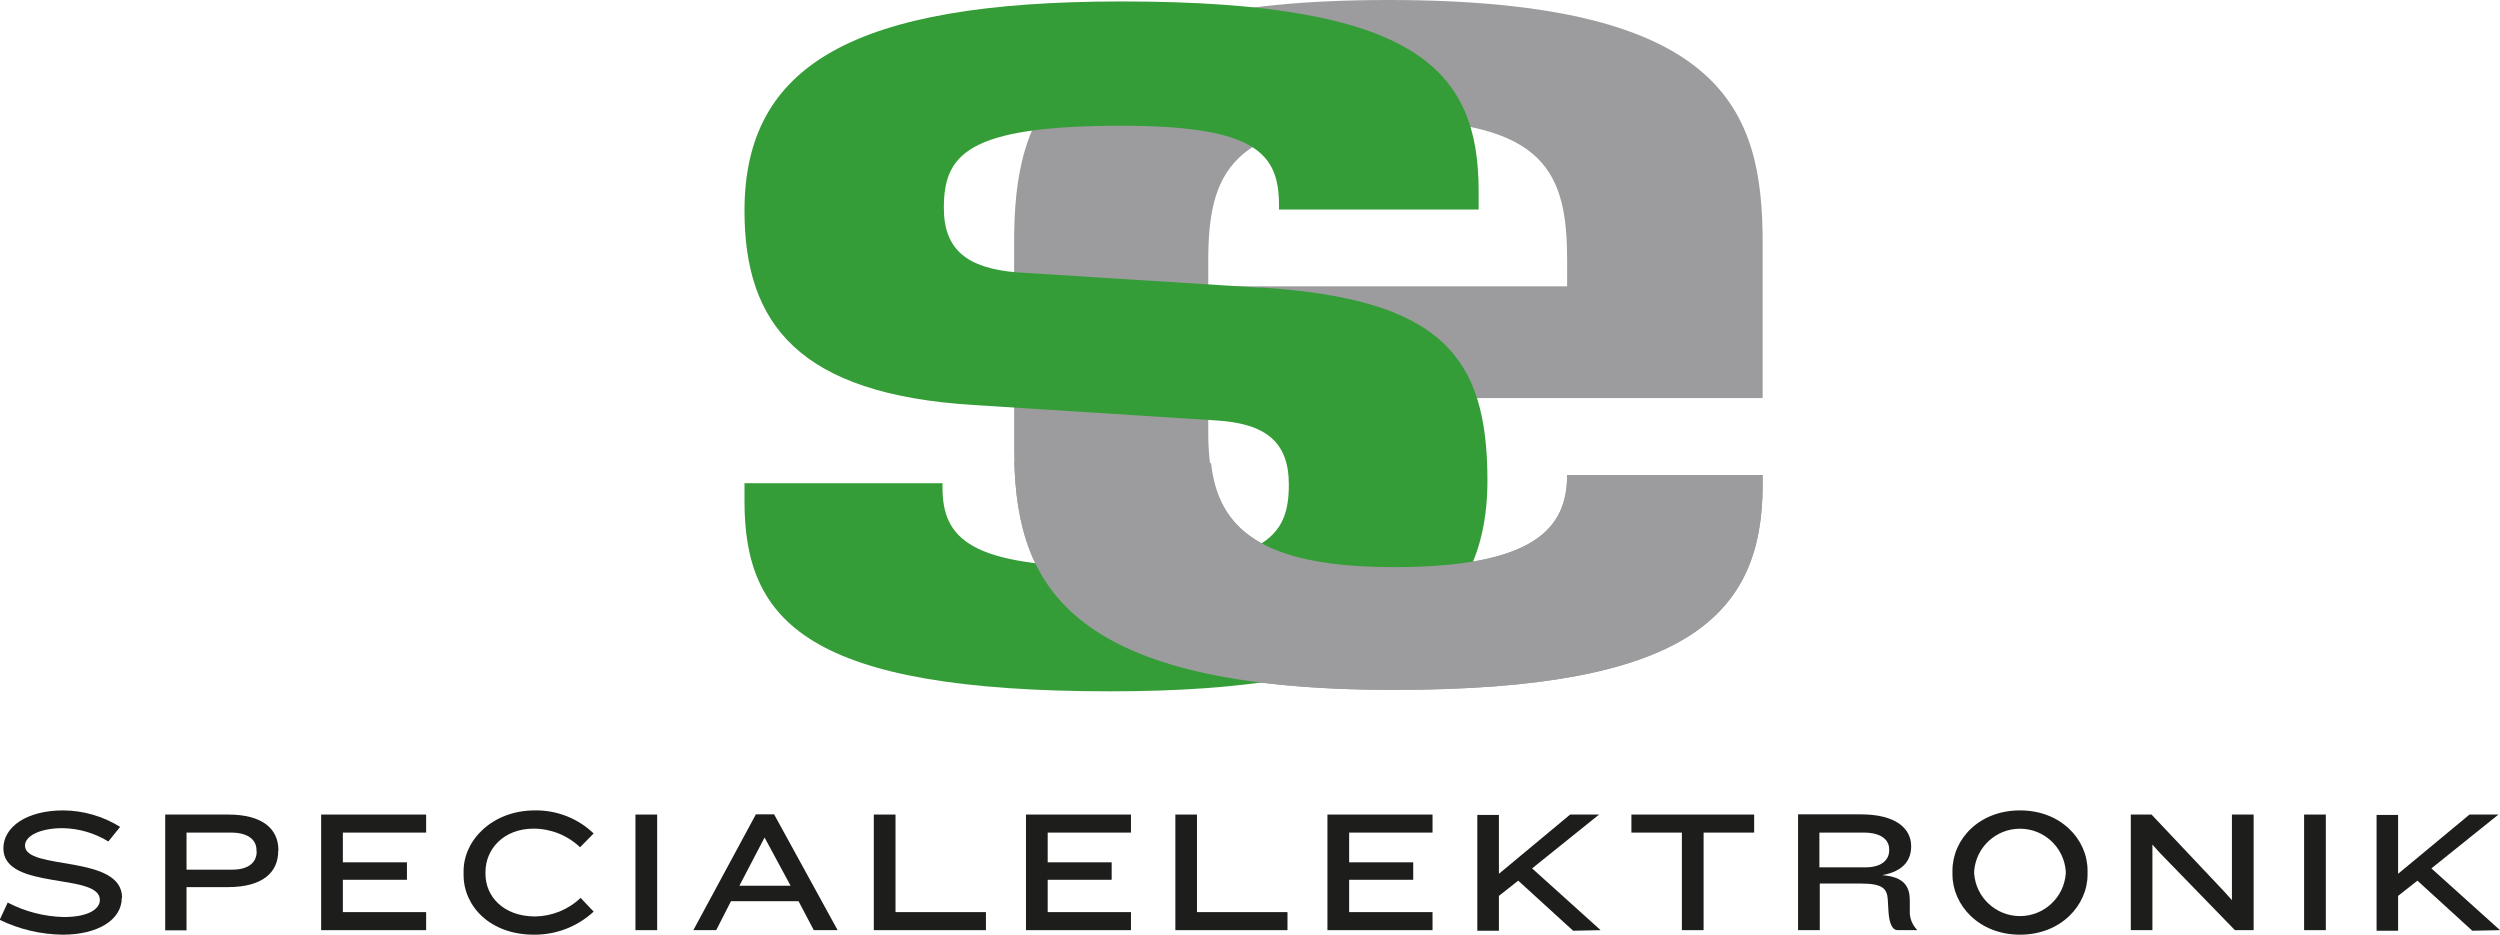
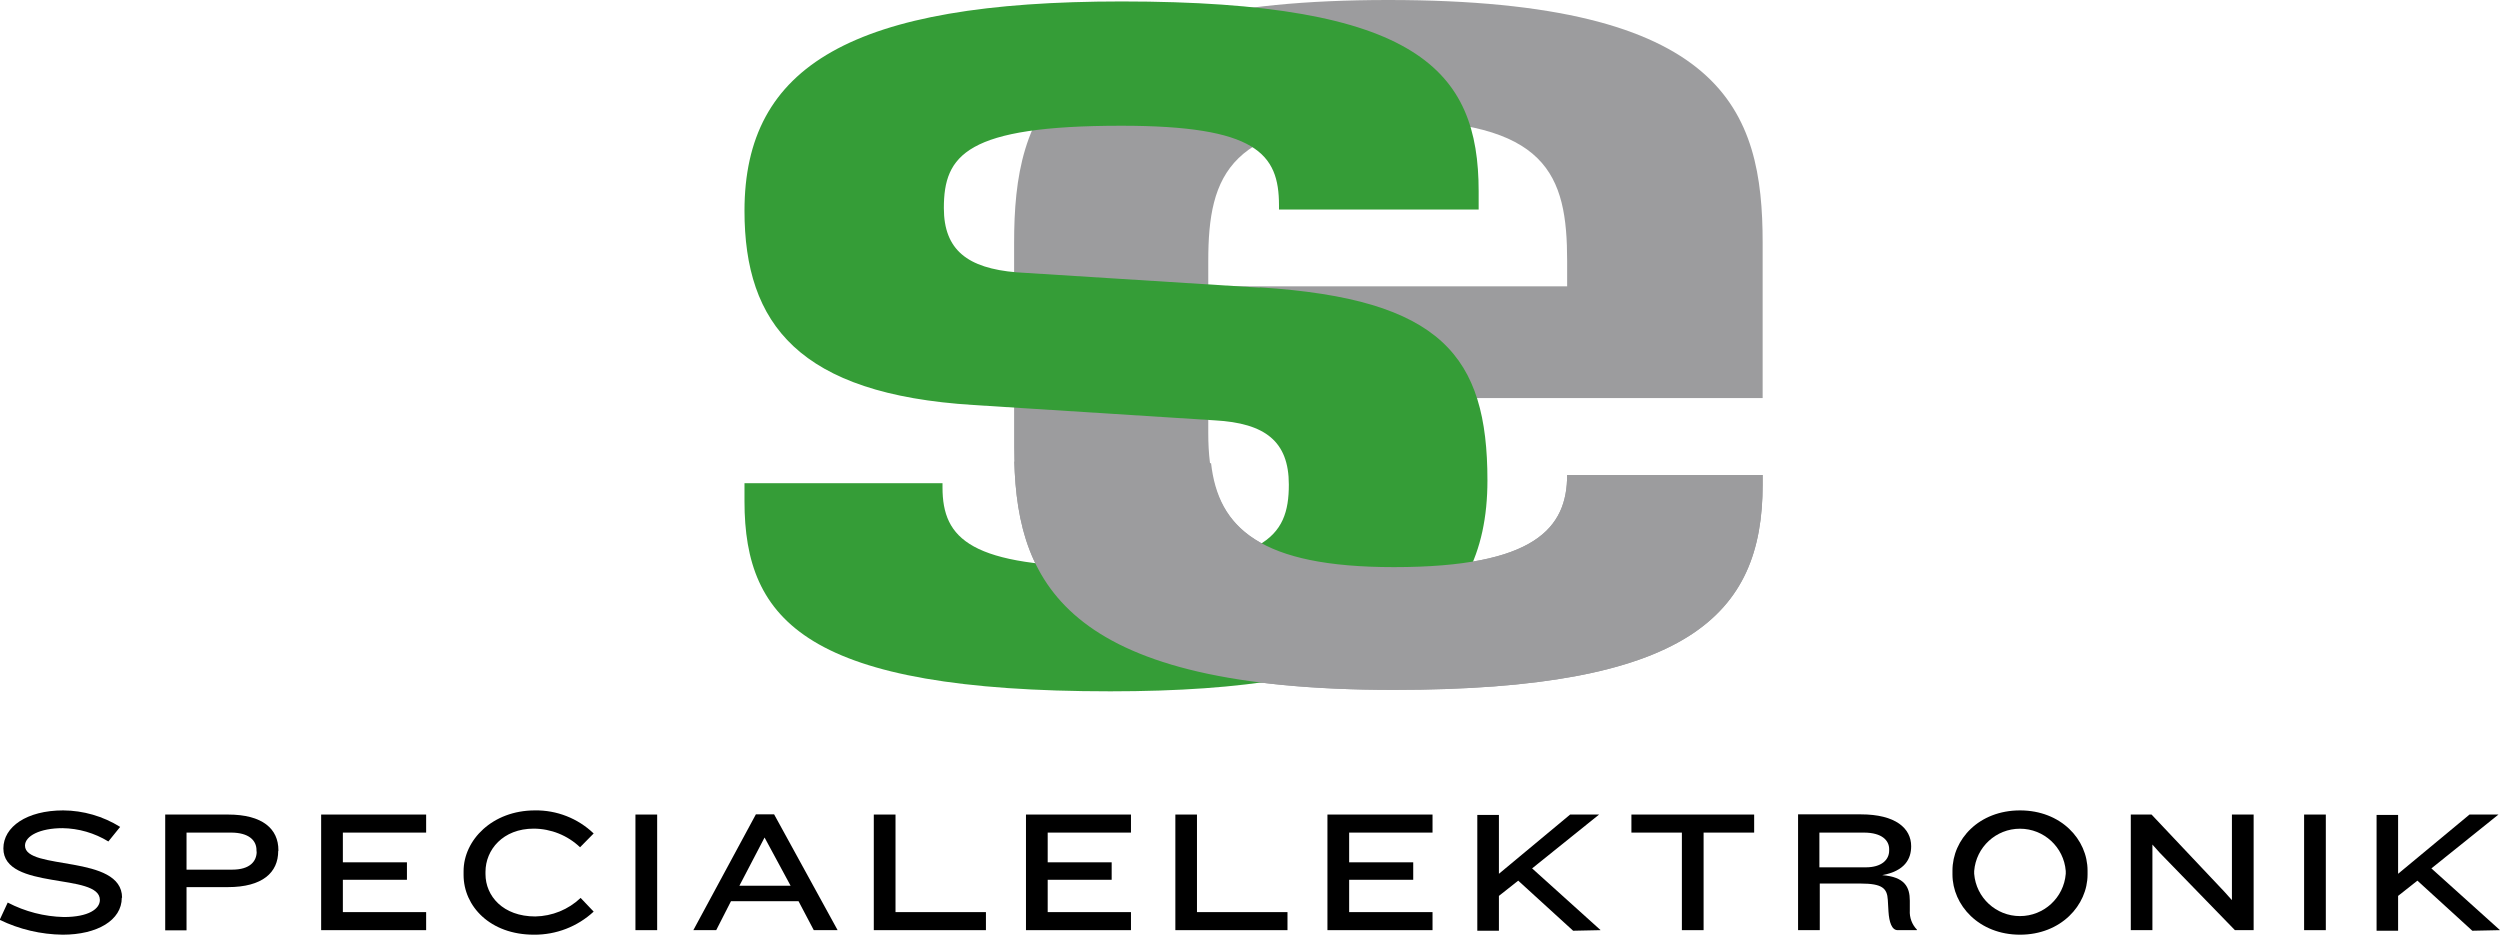
<svg xmlns="http://www.w3.org/2000/svg" viewBox="0 0 259.07 96.86">
-   <path d="M181.32,466.58c0-4.53-10.06-2.79-10.06-5.4,0-1,1.55-1.81,3.89-1.81a9.38,9.38,0,0,1,4.75,1.38l1.22-1.51a11.29,11.29,0,0,0-5.9-1.71c-3.79,0-6.2,1.71-6.2,3.94,0,4.39,10,2.48,10,5.34,0,.92-1.15,1.77-3.74,1.77a13.24,13.24,0,0,1-5.81-1.5l-.83,1.79a15.39,15.39,0,0,0,6.53,1.54c3.57,0,6.12-1.49,6.12-3.83Z" transform="translate(-168.67 -373.55)" style="fill:#1d1d1b" />
-   <path d="M197.52,461.72v-.07c0-2.19-1.62-3.69-5.22-3.69h-6.51v12H188v-4.48h4.28c3.6,0,5.22-1.52,5.22-3.74Zm-2.25.07c0,1-.68,1.88-2.54,1.88H188v-3.84h4.61c1.85,0,2.64.81,2.64,1.82v.14Z" transform="translate(-168.67 -373.55)" style="fill:#1d1d1b;fill-rule:evenodd" />
-   <polygon points="44.16 96.39 44.16 94.52 35.53 94.52 35.53 91.17 42.17 91.17 42.17 89.36 35.53 89.36 35.53 86.28 44.16 86.28 44.16 84.41 33.28 84.41 33.28 96.39 44.16 96.39 44.16 96.39" style="fill:#1d1d1b" />
-   <path d="M230.19,459.92a8.61,8.61,0,0,0-6.09-2.39c-4.39,0-7.39,3.06-7.39,6.3v.39c0,3.24,2.75,6.19,7.29,6.19a9,9,0,0,0,6.19-2.39l-1.35-1.42a7,7,0,0,1-4.7,1.92c-3.35,0-5.16-2.12-5.16-4.39v-.23c0-2.28,1.8-4.48,5-4.48a7,7,0,0,1,4.8,1.93l1.41-1.43Z" transform="translate(-168.67 -373.55)" style="fill:#1d1d1b" />
-   <polygon points="68.1 96.39 68.1 84.41 65.85 84.41 65.85 96.39 68.1 96.39 68.1 96.39" style="fill:#1d1d1b" />
-   <path d="M255.47,469.94l-6.58-12H247l-6.48,12h2.37l1.53-3h7l1.58,3Zm-4.87-4.6h-5.31l2.61-5,2.7,5Z" transform="translate(-168.67 -373.55)" style="fill:#1d1d1b;fill-rule:evenodd" />
-   <polygon points="102.17 96.39 102.17 94.52 92.8 94.52 92.8 84.41 90.55 84.41 90.55 96.39 102.17 96.39 102.17 96.39" style="fill:#1d1d1b" />
-   <polygon points="117.2 96.39 117.2 94.52 108.57 94.52 108.57 91.17 115.2 91.17 115.2 89.36 108.57 89.36 108.57 86.28 117.2 86.28 117.2 84.41 106.32 84.41 106.32 96.39 117.2 96.39 117.2 96.39" style="fill:#1d1d1b" />
-   <polygon points="133.42 96.39 133.42 94.52 124.04 94.52 124.04 84.41 121.8 84.41 121.8 96.39 133.42 96.39 133.42 96.39" style="fill:#1d1d1b" />
-   <polygon points="148.45 96.39 148.45 94.52 139.81 94.52 139.81 91.17 146.45 91.17 146.45 89.36 139.81 89.36 139.81 86.28 148.45 86.28 148.45 84.41 137.56 84.41 137.56 96.39 148.45 96.39 148.45 96.39" style="fill:#1d1d1b" />
-   <path d="M334.54,469.94l-7.1-6.4,6.94-5.58h-3L324,464.1V458h-2.24v12H324v-3.61l2-1.58s5.69,5.19,5.69,5.19Z" transform="translate(-168.67 -373.55)" style="fill:#1d1d1b" />
-   <polygon points="181.78 86.28 181.78 84.41 169.06 84.41 169.06 86.28 174.29 86.28 174.29 96.39 176.54 96.39 176.54 86.28 181.78 86.28 181.78 86.28" style="fill:#1d1d1b" />
-   <path d="M367.32,469.94v-.05a2.64,2.64,0,0,1-.74-2l0-1c0-1.41-.52-2.47-2.86-2.65,2.34-.43,3-1.67,3-3,0-1.86-1.62-3.3-5.22-3.3H355v12h2.25v-4.83h4.24c2.25,0,2.74.5,2.81,1.69l.07,1.22c.07,1.08.34,1.92.95,1.92Zm-2.88-8.25c0,.95-.77,1.74-2.43,1.74h-4.8v-3.6h4.6c1.93,0,2.63.85,2.63,1.71v.15Z" transform="translate(-168.67 -373.55)" style="fill:#1d1d1b;fill-rule:evenodd" />
-   <path d="M385,464.17v-.4c0-3.23-2.75-6.24-7-6.24s-7,3-7,6.24v.4c0,3.18,2.75,6.24,7,6.24s7-3.06,7-6.24Zm-2.26-.07a4.76,4.76,0,0,1-9.49,0v-.29a4.76,4.76,0,0,1,9.49,0v.29Z" transform="translate(-168.67 -373.55)" style="fill:#1d1d1b;fill-rule:evenodd" />
-   <polygon points="233.54 96.39 233.54 84.41 231.29 84.41 231.29 93.28 230.52 92.42 222.96 84.41 220.81 84.41 220.81 96.39 223.05 96.39 223.05 87.52 223.81 88.37 231.6 96.39 233.54 96.39 233.54 96.39" style="fill:#1d1d1b" />
-   <polygon points="241.02 96.39 241.02 84.41 238.77 84.41 238.77 96.39 241.02 96.39 241.02 96.39" style="fill:#1d1d1b" />
-   <path d="M427.74,469.94l-7.11-6.4,6.95-5.58h-3l-7.4,6.14V458h-2.23v12h2.23v-3.61l2-1.58s5.69,5.19,5.69,5.19Z" transform="translate(-168.67 -373.55)" style="fill:#1d1d1b" />
+   <path d="M181.32,466.58c0-4.53-10.06-2.79-10.06-5.4,0-1,1.55-1.81,3.89-1.81a9.38,9.38,0,0,1,4.75,1.38l1.22-1.51a11.29,11.29,0,0,0-5.9-1.71c-3.79,0-6.2,1.71-6.2,3.94,0,4.39,10,2.48,10,5.34,0,.92-1.15,1.77-3.74,1.77a13.24,13.24,0,0,1-5.81-1.5l-.83,1.79a15.39,15.39,0,0,0,6.53,1.54c3.57,0,6.12-1.49,6.12-3.83Z" transform="translate(-168.67 -373.55)" style="fill:#000" />
+   <path d="M197.52,461.72v-.07c0-2.19-1.62-3.69-5.22-3.69h-6.51v12H188v-4.48h4.28c3.6,0,5.22-1.52,5.22-3.74Zm-2.25.07c0,1-.68,1.88-2.54,1.88H188v-3.84h4.61c1.85,0,2.64.81,2.64,1.82v.14Z" transform="translate(-168.67 -373.55)" style="fill:#000;fill-rule:evenodd" />
+   <polygon points="44.16 96.39 44.16 94.52 35.53 94.52 35.53 91.17 42.17 91.17 42.17 89.36 35.53 89.36 35.53 86.28 44.16 86.28 44.16 84.41 33.28 84.41 33.28 96.39 44.16 96.39 44.16 96.39" style="fill:#000" />
+   <path d="M230.19,459.92a8.61,8.61,0,0,0-6.09-2.39c-4.39,0-7.39,3.06-7.39,6.3v.39c0,3.24,2.75,6.19,7.29,6.19a9,9,0,0,0,6.19-2.39l-1.35-1.42a7,7,0,0,1-4.7,1.92c-3.35,0-5.16-2.12-5.16-4.39v-.23c0-2.28,1.8-4.48,5-4.48a7,7,0,0,1,4.8,1.93l1.41-1.43Z" transform="translate(-168.67 -373.55)" style="fill:#000" />
+   <polygon points="68.1 96.39 68.1 84.41 65.85 84.41 65.85 96.39 68.1 96.39 68.1 96.39" style="fill:#000" />
+   <path d="M255.47,469.94l-6.58-12H247l-6.48,12h2.37l1.53-3h7l1.58,3Zm-4.87-4.6h-5.31l2.61-5,2.7,5Z" transform="translate(-168.67 -373.55)" style="fill:#000;fill-rule:evenodd" />
+   <polygon points="102.17 96.39 102.17 94.52 92.8 94.52 92.8 84.41 90.55 84.41 90.55 96.39 102.17 96.39 102.17 96.39" style="fill:#000" />
+   <polygon points="117.2 96.39 117.2 94.52 108.57 94.52 108.57 91.17 115.2 91.17 115.2 89.36 108.57 89.36 108.57 86.28 117.2 86.28 117.2 84.41 106.32 84.41 106.32 96.39 117.2 96.39 117.2 96.39" style="fill:#000" />
+   <polygon points="133.42 96.39 133.42 94.52 124.04 94.52 124.04 84.41 121.8 84.41 121.8 96.39 133.42 96.39 133.42 96.39" style="fill:#000" />
+   <polygon points="148.45 96.39 148.45 94.52 139.81 94.52 139.81 91.17 146.45 91.17 146.45 89.36 139.81 89.36 139.81 86.28 148.45 86.28 148.45 84.41 137.56 84.41 137.56 96.39 148.45 96.39 148.45 96.39" style="fill:#000" />
+   <path d="M334.54,469.94l-7.1-6.4,6.94-5.58h-3L324,464.1V458h-2.24v12H324v-3.61l2-1.58s5.69,5.19,5.69,5.19Z" transform="translate(-168.67 -373.55)" style="fill:#000" />
+   <polygon points="181.78 86.28 181.78 84.41 169.06 84.41 169.06 86.28 174.29 86.28 174.29 96.39 176.54 96.39 176.54 86.28 181.78 86.28 181.78 86.28" style="fill:#000" />
+   <path d="M367.32,469.94v-.05a2.64,2.64,0,0,1-.74-2l0-1c0-1.41-.52-2.47-2.86-2.65,2.34-.43,3-1.67,3-3,0-1.86-1.62-3.3-5.22-3.3H355v12h2.25v-4.83h4.24c2.25,0,2.74.5,2.81,1.69l.07,1.22c.07,1.08.34,1.92.95,1.92Zm-2.88-8.25c0,.95-.77,1.74-2.43,1.74h-4.8v-3.6h4.6c1.93,0,2.63.85,2.63,1.71v.15Z" transform="translate(-168.67 -373.55)" style="fill:#000;fill-rule:evenodd" />
+   <path d="M385,464.17v-.4c0-3.23-2.75-6.24-7-6.24s-7,3-7,6.24v.4c0,3.18,2.75,6.24,7,6.24s7-3.06,7-6.24Zm-2.26-.07a4.76,4.76,0,0,1-9.49,0v-.29a4.76,4.76,0,0,1,9.49,0v.29Z" transform="translate(-168.67 -373.55)" style="fill:#000;fill-rule:evenodd" />
+   <polygon points="233.54 96.39 233.54 84.41 231.29 84.41 231.29 93.28 230.52 92.42 222.96 84.41 220.81 84.41 220.81 96.39 223.05 96.39 223.05 87.52 223.81 88.37 231.6 96.39 233.54 96.39 233.54 96.39" style="fill:#000" />
+   <polygon points="241.02 96.39 241.02 84.41 238.77 84.41 238.77 96.39 241.02 96.39 241.02 96.39" style="fill:#000" />
+   <path d="M427.74,469.94l-7.11-6.4,6.95-5.58h-3l-7.4,6.14V458h-2.23v12h2.23v-3.61l2-1.58s5.69,5.19,5.69,5.19Z" transform="translate(-168.67 -373.55)" style="fill:#000" />
  <path d="M351.33,423.77v-1H331.07c0,5.5-3.33,9.55-17.95,9.55-15.92,0-19.24-5.35-19.24-13.89V414.8h57.45V398.73c0-13.75-3.91-25.18-38.79-25.18S273.76,385,273.76,398.73v21.13c0,13.6,4.49,25.18,39.36,25.18,30.39,0,38.21-7.67,38.21-21.27Zm-20.26-20.55H293.88v-2.61c0-9,2.17-14.61,18.66-14.61s18.53,5.64,18.53,14.61v2.61Z" transform="translate(-168.67 -373.55)" style="fill:#9c9c9e;fill-rule:evenodd" />
  <path d="M299.22,403.36,274,401.77c-5.06-.43-7.52-2.31-7.52-6.66,0-5.49,2.31-8.53,18.38-8.53,14,0,16.35,2.89,16.35,8.25v.43h20.69v-1.88c0-12.59-6.36-19.68-37-19.68-27.93,0-39.08,6.65-39.08,21.7,0,11.73,5.65,19,23.74,20.12l25,1.59c5.21.29,7.67,2.17,7.67,6.66,0,5.5-2.46,8.53-18.52,8.53-14.47,0-17.37-2.89-17.37-8.24v-.44H245.82v1.88c0,12.45,6.52,19.69,37.92,19.69,28.07,0,39.07-6.66,39.07-21.86,0-12.88-4.77-18.81-23.59-20Z" transform="translate(-168.67 -373.55)" style="fill:#359d37" />
  <path d="M273.78,421.36c.35,12.94,5.76,23.68,39.34,23.68,30.39,0,38.21-7.67,38.21-21.27v-1H331.07c0,5.5-3.33,9.55-17.95,9.55-13.88,0-18.19-4.07-18.95-10.77l-20.39-.17Z" transform="translate(-168.67 -373.55)" style="fill:#9c9c9e;fill-rule:evenodd" />
</svg>
